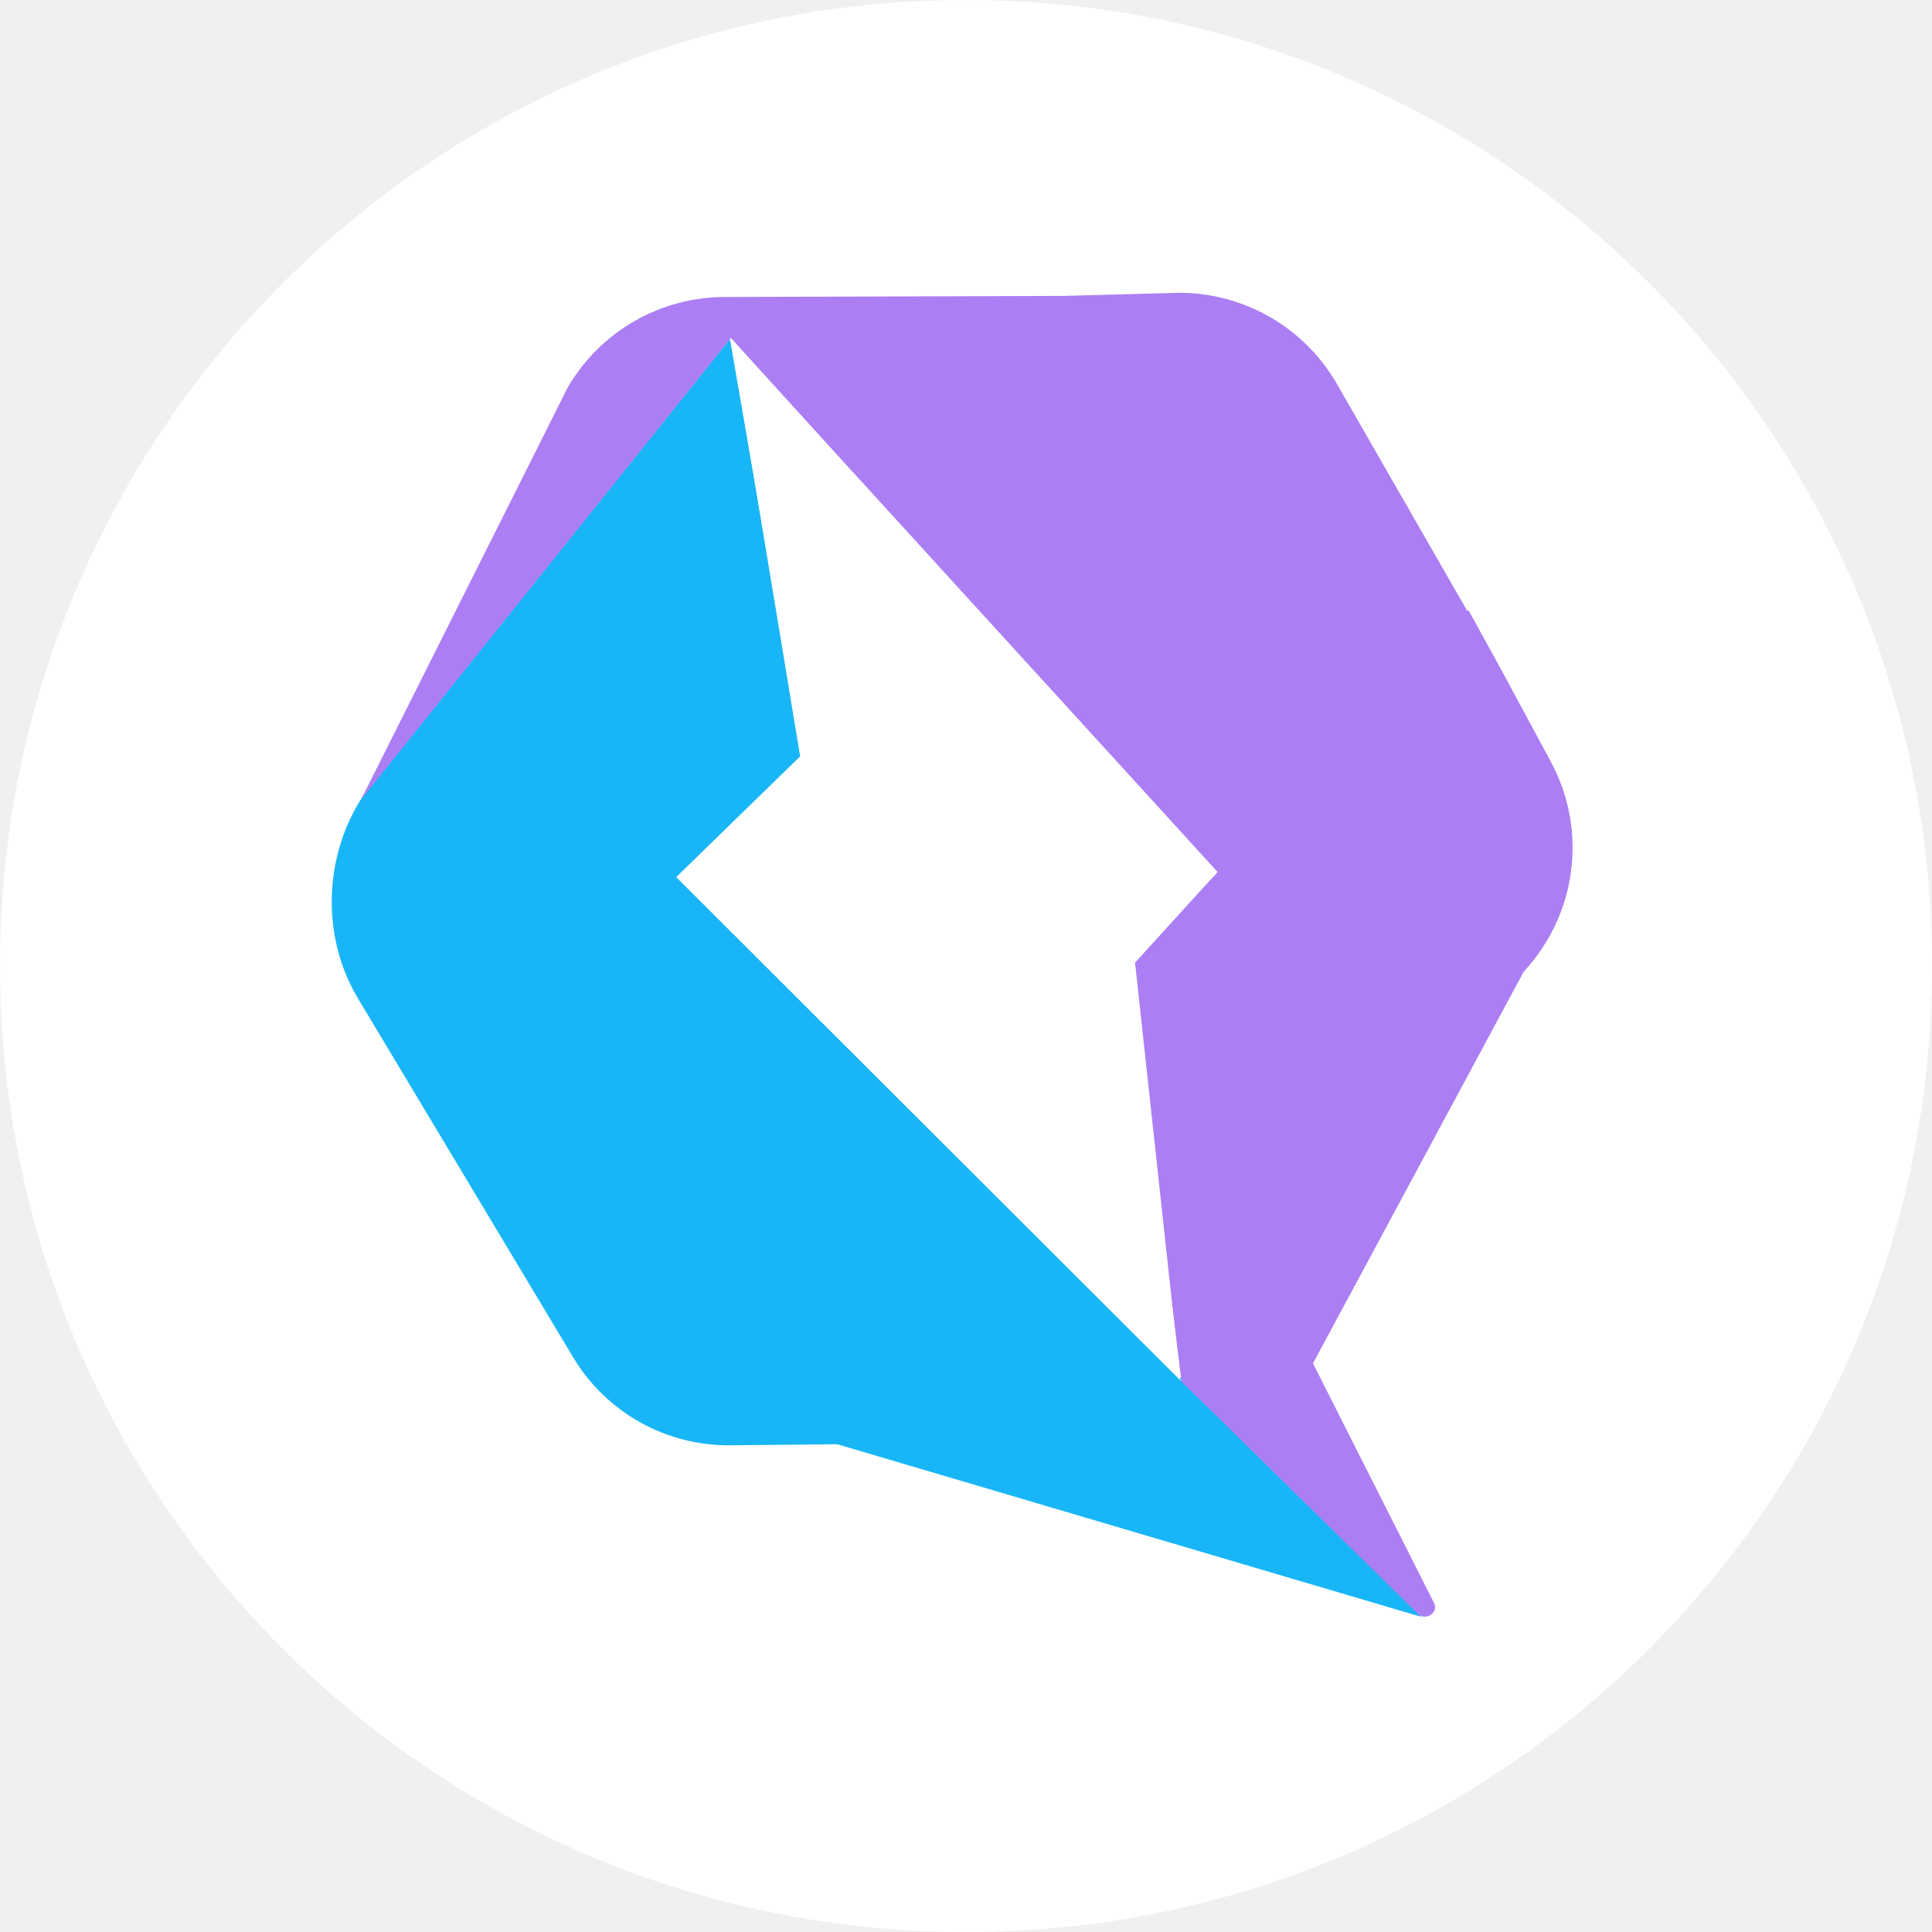
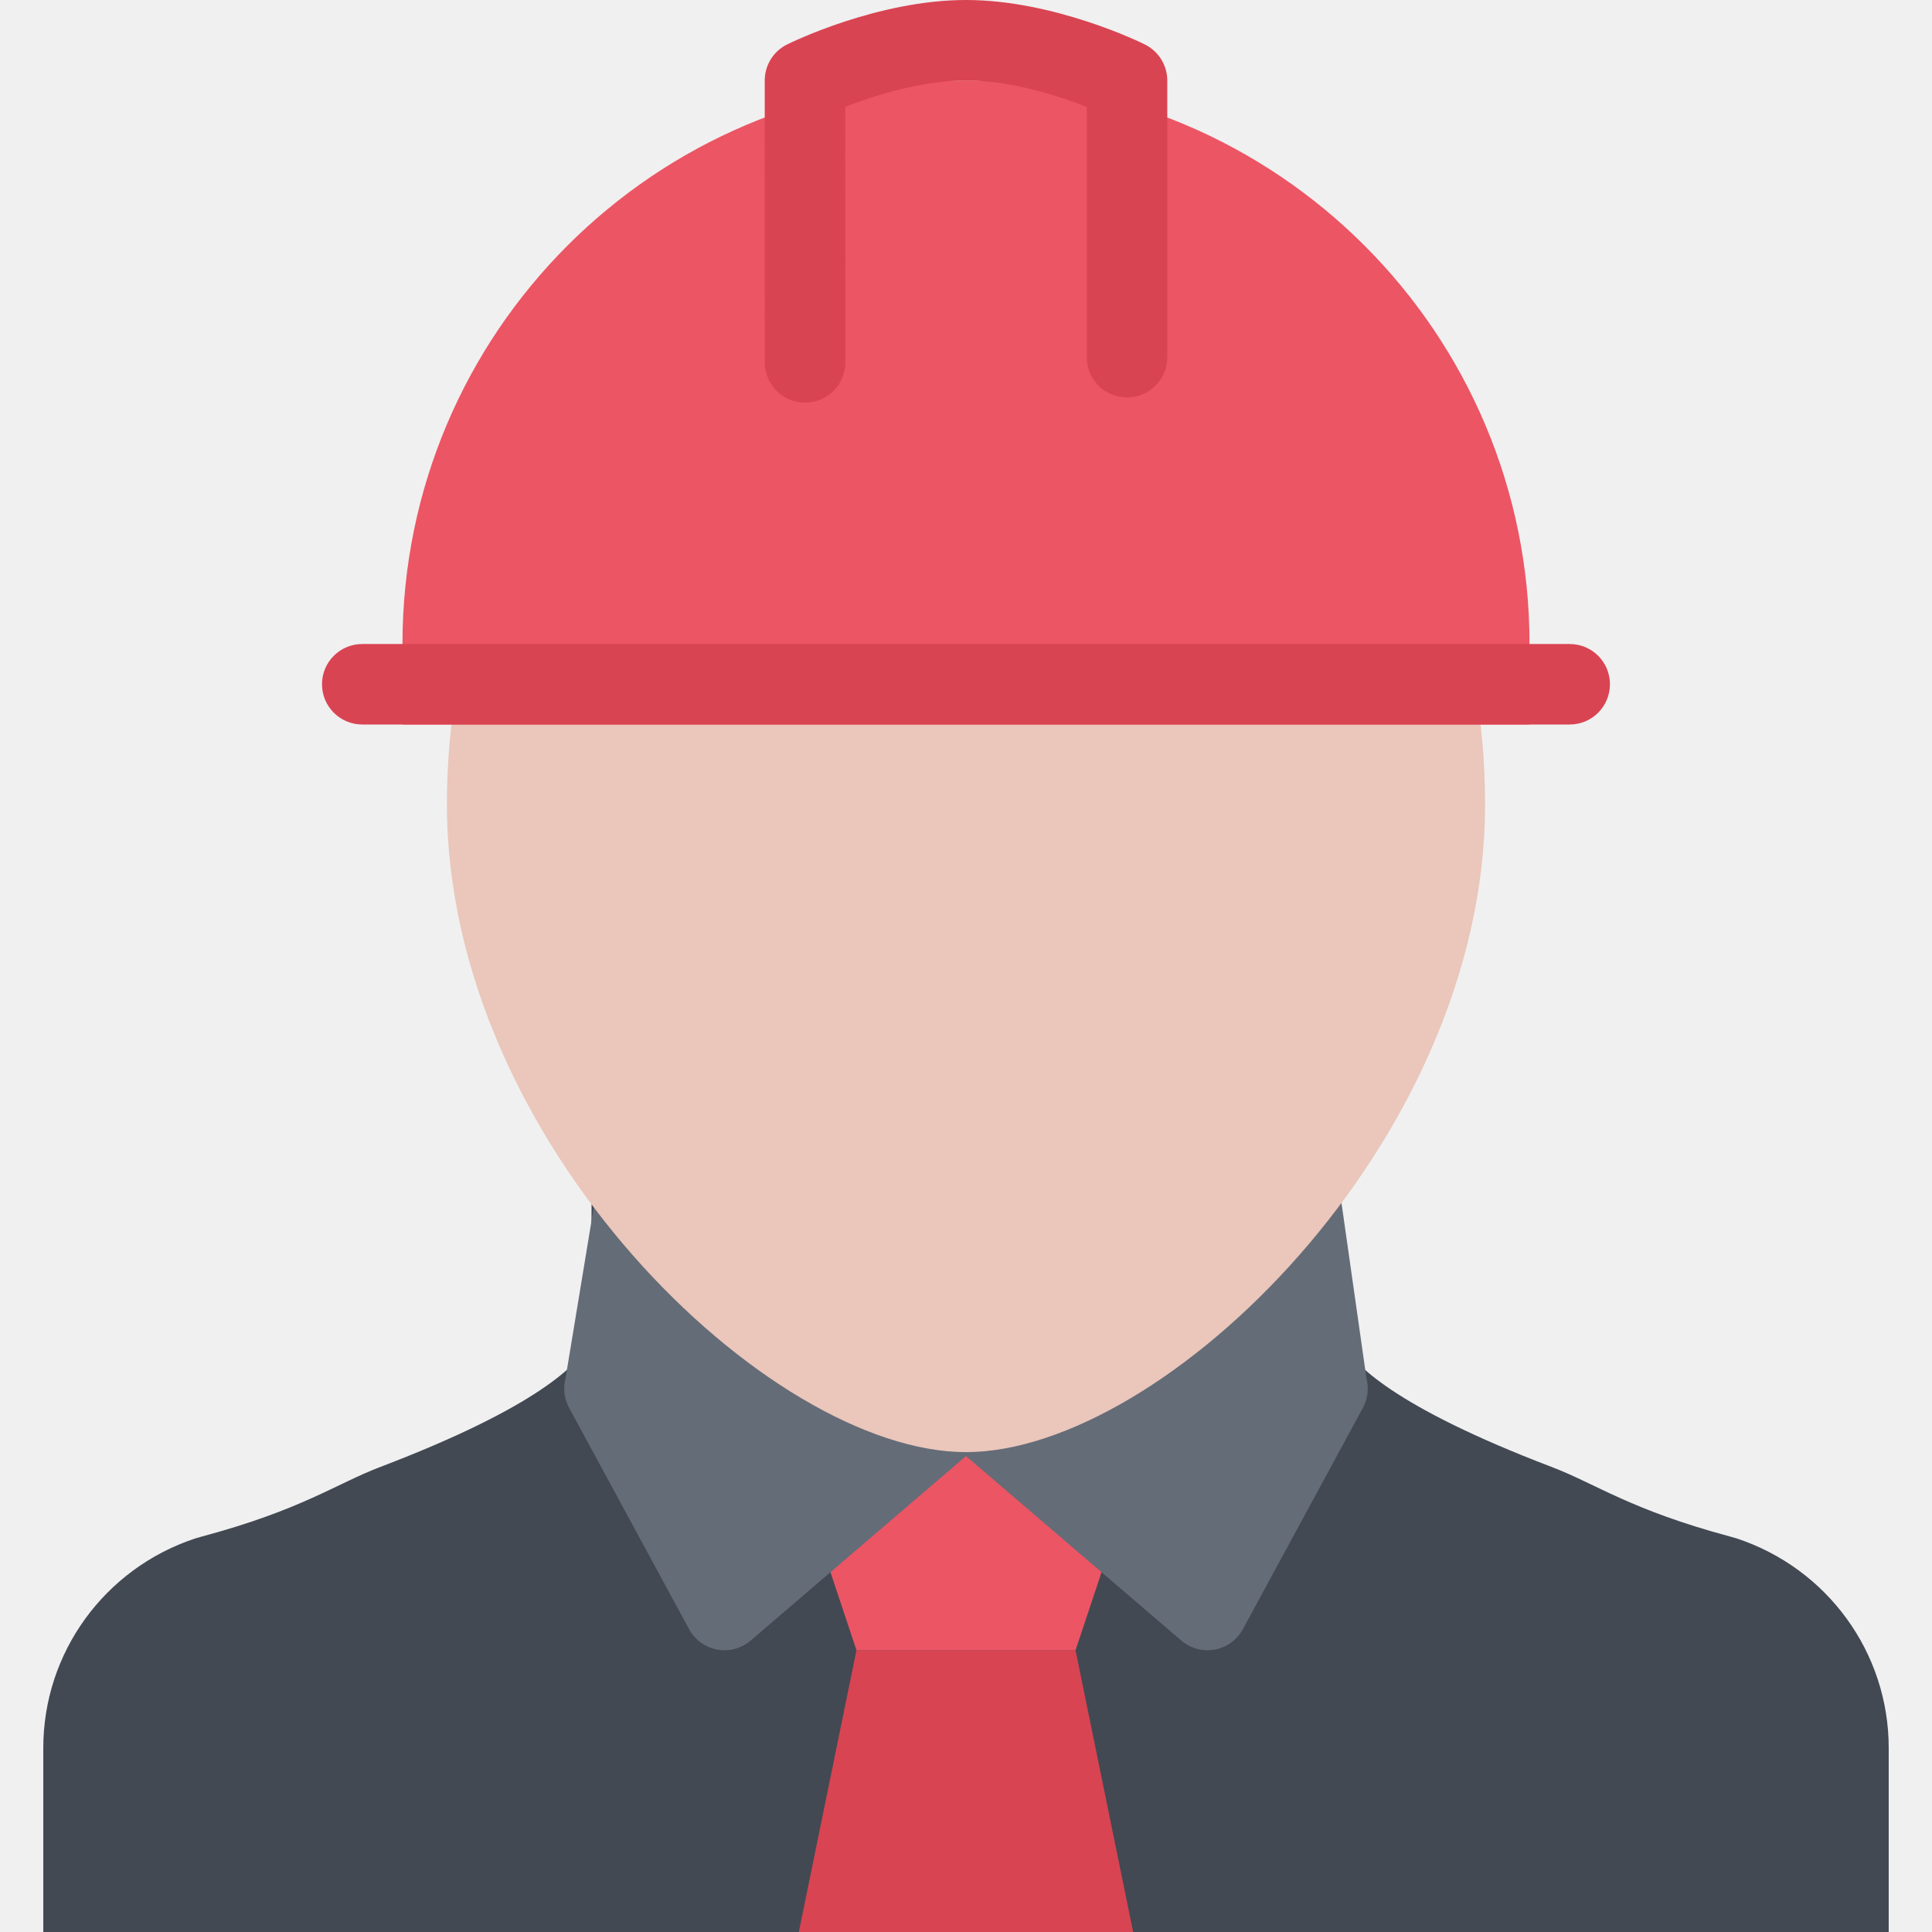
- <svg xmlns="http://www.w3.org/2000/svg" fill="none" viewBox="0 0 500 500">
-   <g clip-path="url(#a)">
-     <circle cx="250" cy="250" r="250" fill="#fff" />
-     <path fill="#18B6F6" d="m367.87 418.45-61.17-61.18-.94.13v-.67L175.7 227.53l32.05-31.13L188.9 87.73 99.56 199.09c-15.22 15.42-18.03 40.51-7.08 59.03l55.83 93.11a46.82 46.82 0 0 0 40.73 22.81l27.65-.27 151.18 44.68Z" />
-     <path fill="#AC7EF4" d="m401.25 196.94-12.29-22.81-6.41-11.67-2.54-4.56-.26.26-33.66-58.63a47.07 47.07 0 0 0-41.27-23.75l-29.51.8-88.01.28a47.07 47.07 0 0 0-40.33 23.34L93.4 207l95.76-119.54L314.7 226.19l-22.3 22.67 13.35 108.54.13-.26v.26h-.26l.26.27 10.42 10.2 50.62 49.78c2.13 2 5.6-.4 4.13-2.96l-31.25-61.85 54.5-101.3 1.73-2c.67-.81 1.33-1.62 1.87-2.42a46.8 46.8 0 0 0 3.34-50.18Z" />
-     <path fill="#fff" d="M315.1 225.65 189.18 87.6l17.9 108.14L175 227l130.5 130.27-11.75-108.14 21.37-23.48Z" />
+ <svg xmlns="http://www.w3.org/2000/svg" height="800px" width="800px" version="1.1" id="Layer_1" viewBox="0 0 511.985 511.985" xml:space="preserve">
+   <path style="fill:#424953;" d="M460.202,407.677l-1.812-0.516c-26.468-7.109-35.437-13.938-47.218-18.422  c-41.779-15.92-52.653-27.404-55.435-32.826c-0.109-0.188-0.188-0.406-0.281-0.594l-0.344-48.547l-99.123-1.125l-99.13,1.125  l-0.344,48.547c-0.086,0.188-0.164,0.406-0.266,0.594c-2.781,5.422-13.656,16.906-55.452,32.826  c-11.78,4.484-20.741,11.312-47.209,18.422l-1.812,0.516c-24.101,7.969-40.304,30.311-40.304,55.529v48.779h244.517h244.524v-48.779  C500.514,437.987,484.295,415.645,460.202,407.677z" />
+   <polygon style="fill:#D94452;" points="285.019,437.315 226.967,437.315 211.693,511.985 300.284,511.985 " />
+   <polygon style="fill:#EC5564;" points="198.521,351.991 226.967,437.315 285.019,437.315 313.456,351.991 " />
+   <path style="fill:#646C77;" d="M362.127,365.335l-6.952-48.812c-0.781-3.078-5.281,6.844-8.156,5.5  c-2.844-1.359-6.172-1.375-9.047-0.031L255.99,360.07l-81.981-38.078c-2.875-1.344-6.195-1.328-9.055,0.031  c-2.867,1.344-6.359-7.953-7.148-4.875l-7.953,48.188c-0.672,2.609-0.328,5.375,0.953,7.734l31.812,58.668  c1.531,2.828,4.266,4.812,7.438,5.406c0.641,0.125,1.289,0.172,1.938,0.172c2.523,0,4.991-0.891,6.937-2.562l57.062-48.889  l57.061,48.889c1.938,1.672,4.406,2.562,6.938,2.562c0.656,0,1.281-0.047,1.938-0.172c3.172-0.594,5.906-2.578,7.438-5.406  l31.812-58.668C362.455,370.71,362.799,367.944,362.127,365.335z" />
+   <path style="fill:#EAC6BB;" d="M255.989,64.858c-75.967,0-137.551,58.967-137.551,148.339c0,89.374,85.2,171.62,137.551,171.62  c52.342,0,137.558-82.246,137.558-171.62C393.547,123.825,331.956,64.858,255.989,64.858z" />
+   <path style="fill:#EC5564;" d="M255.989,21.327c-82.474,0-149.332,66.858-149.332,149.34v21.327h298.671v-21.327  C405.328,88.185,338.456,21.327,255.989,21.327z" />
+   <g>
+     <path style="fill:#D94452;" d="M415.984,191.994H95.993c-5.89,0-10.663-4.781-10.663-10.671c0-5.891,4.773-10.656,10.663-10.656   h319.991c5.891,0,10.656,4.765,10.656,10.656C426.64,187.214,421.875,191.994,415.984,191.994z" />
+     <path style="fill:#D94452;" d="M213.349,106.7c-5.891,0-10.664-4.766-10.672-10.656l-0.023-74.701c0-4.062,2.297-7.765,5.922-9.562   C209.545,11.297,232.568,0,255.989,0s46.436,11.296,47.404,11.781c3.625,1.797,5.938,5.5,5.938,9.546v73.342   c0,5.89-4.781,10.656-10.687,10.656c-5.875,0-10.656-4.766-10.656-10.656V28.343c-7.188-2.844-19.827-7.016-31.999-7.016   c-11.547,0-24.179,3.922-31.999,6.984l0.023,67.717C224.014,101.934,219.24,106.7,213.349,106.7L213.349,106.7z" />
  </g>
-   <defs>
-     <clipPath id="a">
-       <path fill="#fff" d="M0 0h500v500H0z" />
-     </clipPath>
-   </defs>
</svg>
